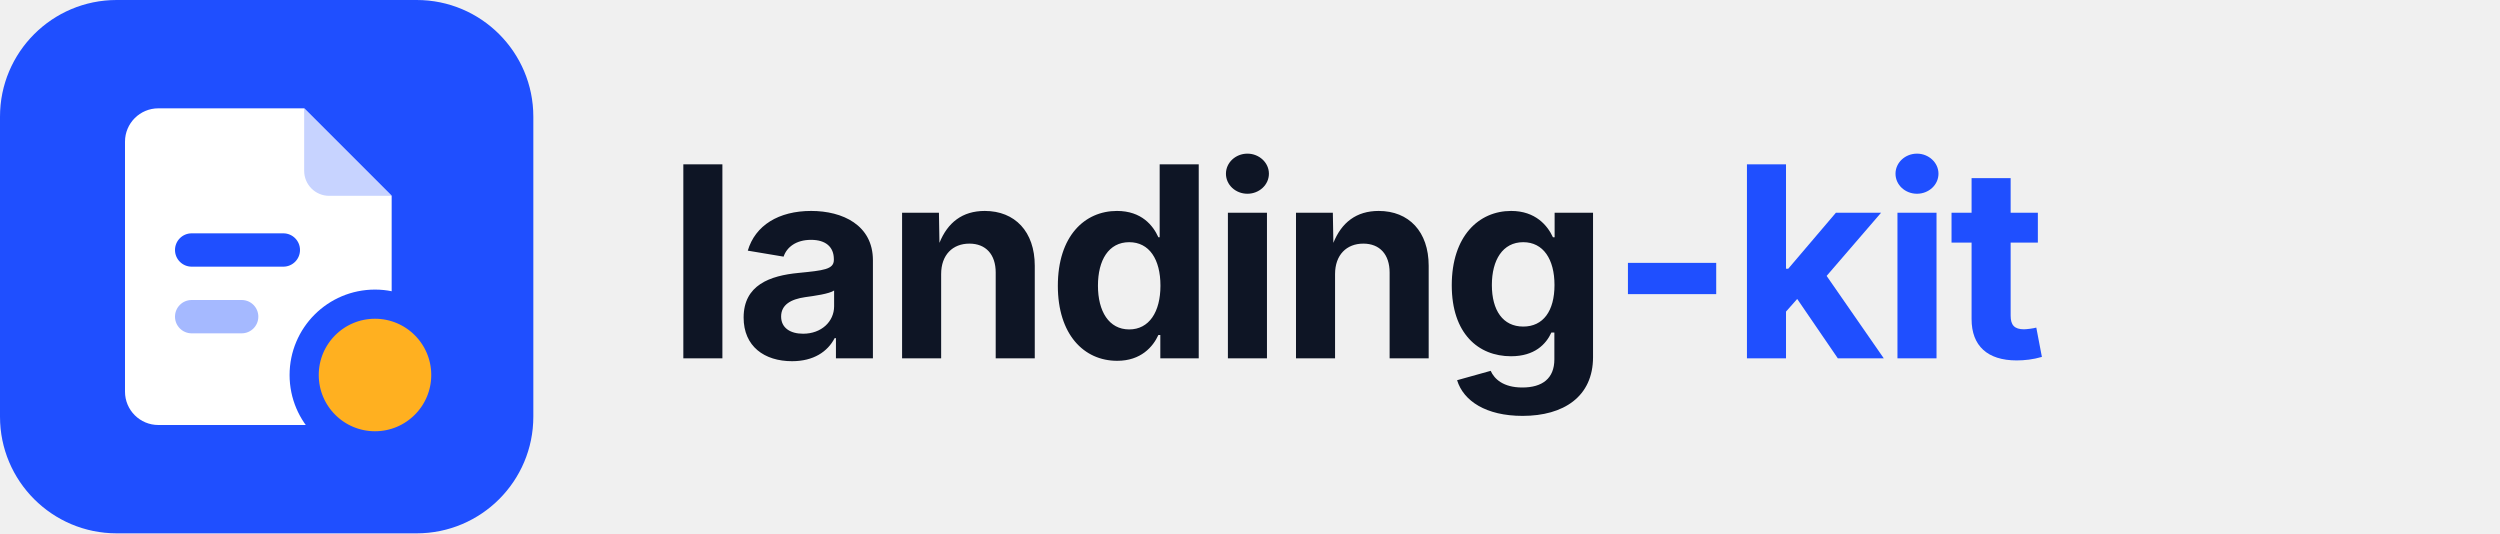
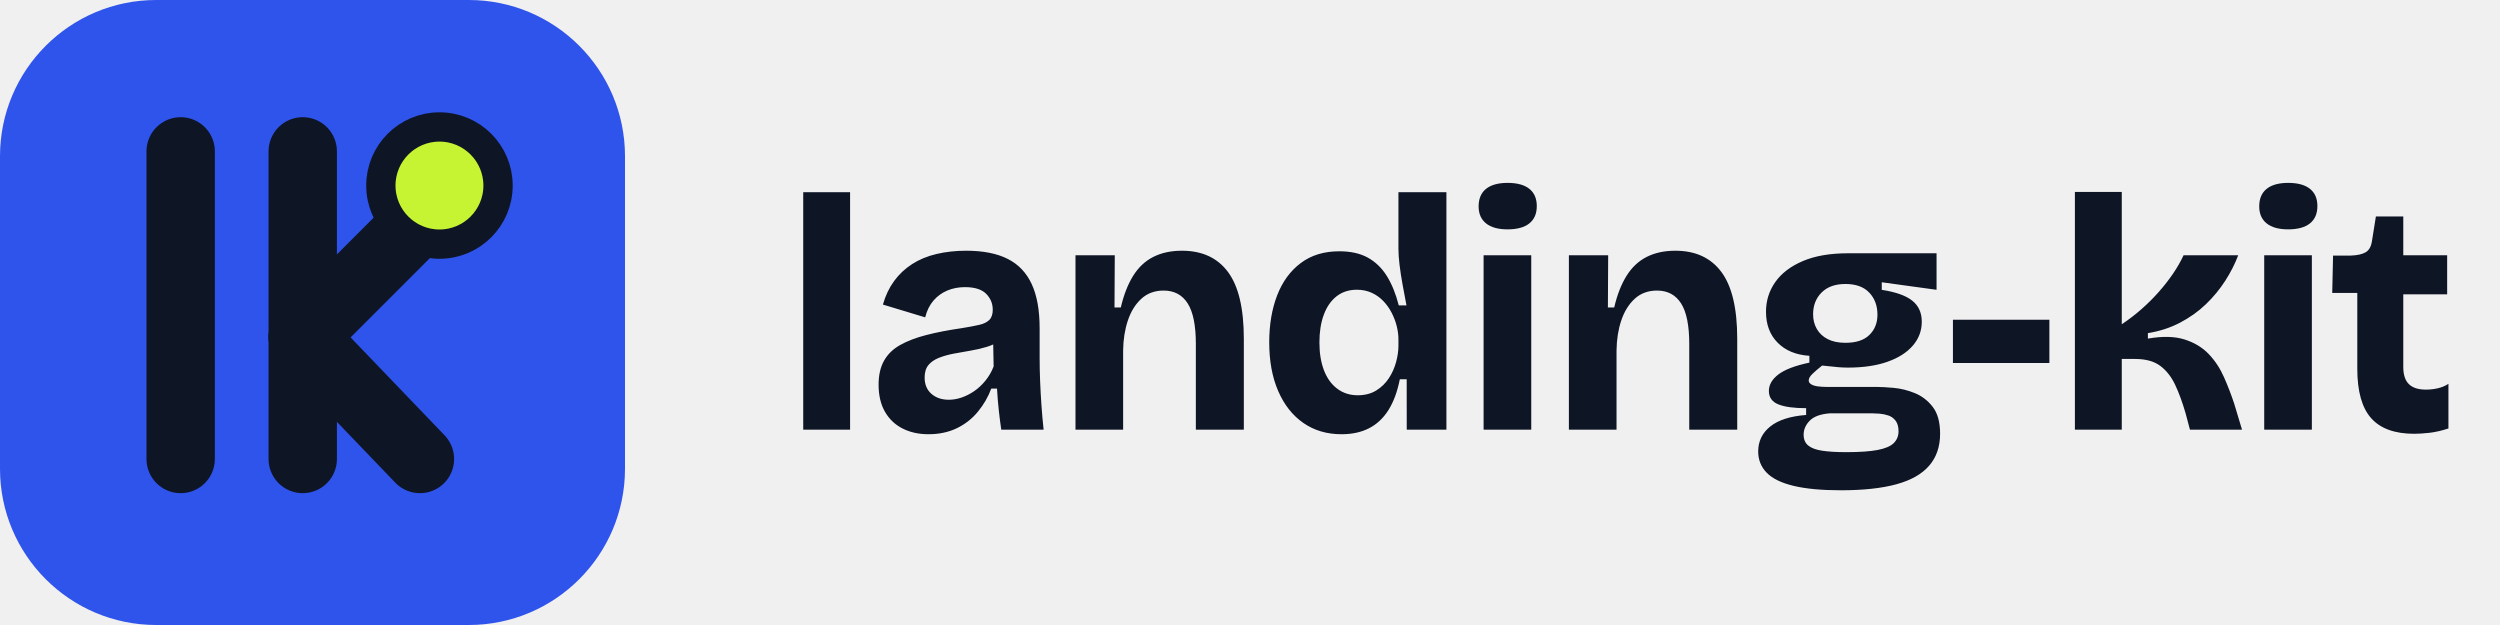
- <svg xmlns="http://www.w3.org/2000/svg" viewBox="0 0 300 64" role="img" aria-label="landing-kit">
-   <rect width="64" height="64" rx="14" fill="#1F4FFF" />
-   <path d="M19 13h17.5L47 23.5V47a4 4 0 0 1-4 4H19a4 4 0 0 1-4-4V17a4 4 0 0 1 4-4z" fill="#FFFFFF" />
-   <path d="M36.5 13v7.5a3 3 0 0 0 3 3H47z" fill="#C7D3FF" />
-   <rect x="21" y="28" width="15" height="4" rx="2" fill="#1F4FFF" />
-   <rect x="21" y="36" width="10" height="4" rx="2" fill="#1F4FFF" opacity="0.4" />
-   <circle cx="45" cy="45" r="8.5" fill="#FFB020" stroke="#1F4FFF" stroke-width="3.5" />
-   <text x="80" y="43" font-family="Inter, 'Segoe UI', system-ui, -apple-system, sans-serif" font-size="32" font-weight="700" letter-spacing="-0.5" fill="#0E1525">landing<tspan fill="#1F4FFF">-kit</tspan>
-   </text>
+ <svg xmlns="http://www.w3.org/2000/svg" viewBox="0 0 256 64" role="img" aria-label="landing-kit">
+   <rect width="64" height="64" rx="16" fill="#2F54EB" />
+   <g transform="translate(-1.5 0)">
+     <g fill="none" stroke="#0E1525" stroke-width="7" stroke-linecap="round" stroke-linejoin="round">
+       <path d="M20 15.5V47" />
+       <path d="M32.5 15.5V47" />
+       <path d="M32.5 34.5L44.5 47" />
+       <path d="M32.5 34.5L43.5 23.5" />
+     </g>
+     <circle cx="46.5" cy="19" r="6" fill="#C6F432" stroke="#0E1525" stroke-width="3" />
+   </g>
+   <path transform="translate(80 44)" fill="#0E1525" d="M2.25 0.0V-24.316H7.049V0.0Z M15.068 0.465Q13.583 0.465 12.427 -0.119Q11.271 -0.703 10.619 -1.836Q9.968 -2.969 9.968 -4.613Q9.968 -6.075 10.526 -7.066Q11.084 -8.058 12.18 -8.673Q13.277 -9.288 14.861 -9.696Q16.445 -10.104 18.524 -10.404Q19.573 -10.574 20.267 -10.733Q20.961 -10.891 21.31 -11.243Q21.658 -11.594 21.658 -12.28Q21.658 -13.232 20.981 -13.915Q20.304 -14.597 18.808 -14.597Q17.844 -14.597 17.02 -14.257Q16.195 -13.917 15.597 -13.232Q15 -12.546 14.739 -11.503L10.41 -12.812Q10.801 -14.189 11.557 -15.223Q12.314 -16.258 13.399 -16.957Q14.484 -17.657 15.901 -17.992Q17.317 -18.326 18.932 -18.326Q21.533 -18.326 23.188 -17.49Q24.843 -16.654 25.65 -14.903Q26.458 -13.152 26.458 -10.404V-7.367Q26.458 -6.182 26.509 -4.941Q26.56 -3.7 26.647 -2.456Q26.735 -1.213 26.866 0.0H22.531Q22.4 -0.856 22.279 -1.958Q22.157 -3.06 22.094 -4.205H21.505Q21.023 -2.918 20.134 -1.839Q19.244 -0.759 17.972 -0.147Q16.7 0.465 15.068 0.465ZM17.159 -3.066Q17.799 -3.066 18.465 -3.292Q19.131 -3.519 19.757 -3.947Q20.383 -4.375 20.91 -5.023Q21.437 -5.672 21.749 -6.477L21.692 -9.344L22.491 -9.174Q21.868 -8.732 21.055 -8.483Q20.241 -8.234 19.372 -8.092Q18.502 -7.95 17.654 -7.786Q16.807 -7.622 16.136 -7.355Q15.464 -7.089 15.073 -6.621Q14.682 -6.154 14.682 -5.338Q14.682 -4.284 15.374 -3.675Q16.065 -3.066 17.159 -3.066Z M30.13 0.0V-10.84V-17.861H34.153L34.125 -12.518H34.771Q35.224 -14.456 36.037 -15.759Q36.85 -17.062 38.1 -17.694Q39.349 -18.326 41.032 -18.326Q44.132 -18.326 45.75 -16.144Q47.368 -13.963 47.368 -9.31V0.0H42.455V-8.783Q42.455 -11.617 41.619 -12.931Q40.783 -14.246 39.157 -14.246Q37.785 -14.246 36.87 -13.405Q35.955 -12.563 35.493 -11.18Q35.031 -9.798 35.009 -8.115V0.0Z M57.375 0.465Q55.125 0.465 53.468 -0.686Q51.81 -1.836 50.89 -3.95Q49.969 -6.063 49.969 -8.953Q49.969 -11.656 50.782 -13.759Q51.595 -15.861 53.199 -17.065Q54.802 -18.269 57.148 -18.269Q58.894 -18.269 60.072 -17.615Q61.251 -16.96 62.016 -15.731Q62.781 -14.501 63.234 -12.727H64.022Q63.807 -13.849 63.617 -14.895Q63.427 -15.94 63.314 -16.875Q63.2 -17.81 63.2 -18.524V-24.316H68.113V-8.749V0.0H64.05L64.045 -5.162H63.342Q62.962 -3.253 62.175 -2.006Q61.387 -0.759 60.191 -0.147Q58.996 0.465 57.375 0.465ZM59.03 -3.525Q60.135 -3.525 60.928 -4.015Q61.721 -4.505 62.223 -5.276Q62.724 -6.046 62.962 -6.933Q63.2 -7.82 63.2 -8.602V-9.242Q63.2 -9.9 63.028 -10.594Q62.855 -11.288 62.512 -11.96Q62.169 -12.631 61.656 -13.169Q61.143 -13.708 60.46 -14.019Q59.778 -14.331 58.945 -14.331Q57.721 -14.331 56.862 -13.657Q56.004 -12.982 55.556 -11.77Q55.108 -10.557 55.108 -8.931Q55.108 -7.299 55.573 -6.083Q56.038 -4.868 56.933 -4.196Q57.828 -3.525 59.03 -3.525Z M71.921 0.0V-17.861H76.8V0.0ZM74.372 -20.513Q72.938 -20.513 72.175 -21.122Q71.411 -21.732 71.411 -22.865Q71.411 -24.053 72.174 -24.663Q72.936 -25.273 74.374 -25.273Q75.843 -25.273 76.605 -24.664Q77.367 -24.055 77.367 -22.899Q77.367 -21.732 76.602 -21.122Q75.837 -20.513 74.372 -20.513Z M80.654 0.0V-10.84V-17.861H84.677L84.649 -12.518H85.295Q85.748 -14.456 86.561 -15.759Q87.374 -17.062 88.624 -17.694Q89.873 -18.326 91.556 -18.326Q94.656 -18.326 96.274 -16.144Q97.892 -13.963 97.892 -9.31V0.0H92.979V-8.783Q92.979 -11.617 92.143 -12.931Q91.307 -14.246 89.681 -14.246Q88.309 -14.246 87.394 -13.405Q86.479 -12.563 86.017 -11.18Q85.555 -9.798 85.533 -8.115V0.0Z M108.5 6.205Q105.559 6.205 103.672 5.754Q101.785 5.304 100.912 4.409Q100.039 3.513 100.039 2.227Q100.039 0.663 101.275 -0.329Q102.51 -1.32 104.947 -1.507V-2.204Q103.088 -2.199 102.111 -2.59Q101.133 -2.981 101.133 -3.967Q101.133 -4.907 102.102 -5.653Q103.071 -6.398 105.281 -6.868V-7.565Q103.224 -7.701 102.031 -8.908Q100.838 -10.115 100.838 -12.076Q100.838 -13.764 101.788 -15.116Q102.737 -16.467 104.607 -17.266Q106.477 -18.065 109.242 -18.065H118.303V-14.325L112.693 -15.096V-14.32Q114.841 -13.991 115.815 -13.212Q116.79 -12.433 116.79 -11.056Q116.79 -9.673 115.875 -8.611Q114.96 -7.548 113.271 -6.953Q111.582 -6.358 109.219 -6.358Q108.794 -6.358 108.298 -6.395Q107.803 -6.432 106.584 -6.568Q105.95 -6.063 105.581 -5.703Q105.213 -5.344 105.213 -5.043Q105.213 -4.8 105.471 -4.644Q105.729 -4.488 106.156 -4.434Q106.584 -4.38 107.026 -4.38H112.132Q112.812 -4.38 113.9 -4.284Q114.988 -4.188 116.076 -3.746Q117.164 -3.304 117.915 -2.332Q118.666 -1.36 118.666 0.419Q118.666 2.386 117.552 3.681Q116.439 4.975 114.186 5.59Q111.934 6.205 108.5 6.205ZM109.061 2.301Q111.101 2.301 112.271 2.077Q113.441 1.853 113.926 1.366Q114.41 0.878 114.41 0.164Q114.41 -0.516 114.118 -0.907Q113.826 -1.298 113.376 -1.451Q112.925 -1.604 112.461 -1.641Q111.996 -1.677 111.673 -1.677H107.395Q105.955 -1.57 105.323 -0.929Q104.692 -0.289 104.692 0.51Q104.692 1.235 105.165 1.624Q105.638 2.012 106.607 2.156Q107.576 2.301 109.061 2.301ZM108.976 -8.897Q110.608 -8.897 111.429 -9.704Q112.251 -10.512 112.251 -11.781Q112.251 -13.152 111.412 -14.036Q110.574 -14.92 108.976 -14.92Q107.406 -14.92 106.533 -14.048Q105.661 -13.175 105.661 -11.815Q105.661 -10.971 106.046 -10.308Q106.431 -9.645 107.162 -9.271Q107.893 -8.897 108.976 -8.897Z M119.98 -6.828V-11.26H129.857V-6.828Z M132.47 0.0V-24.344H137.269V-10.795Q138.34 -11.509 139.298 -12.353Q140.256 -13.198 141.066 -14.116Q141.876 -15.034 142.52 -15.98Q143.163 -16.926 143.599 -17.861H149.192Q148.699 -16.547 147.863 -15.246Q147.027 -13.946 145.88 -12.843Q144.732 -11.741 143.231 -10.956Q141.729 -10.172 139.944 -9.888V-9.327Q142.194 -9.718 143.704 -9.237Q145.214 -8.755 146.18 -7.738Q147.146 -6.721 147.741 -5.369Q148.336 -4.018 148.784 -2.658L149.583 0.0H144.251L143.809 -1.666Q143.321 -3.355 142.735 -4.596Q142.148 -5.837 141.205 -6.539Q140.261 -7.242 138.635 -7.242H137.269V0.0Z M151.855 0.0V-17.861H156.734V0.0ZM154.306 -20.513Q152.872 -20.513 152.109 -21.122Q151.345 -21.732 151.345 -22.865Q151.345 -24.053 152.108 -24.663Q152.87 -25.273 154.308 -25.273Q155.777 -25.273 156.539 -24.664Q157.301 -24.055 157.301 -22.899Q157.301 -21.732 156.536 -21.122Q155.771 -20.513 154.306 -20.513Z M167.206 0.419Q164.231 0.419 162.809 -1.176Q161.387 -2.771 161.387 -6.233V-14.002H158.82L158.905 -17.827H160.695Q161.715 -17.861 162.237 -18.164Q162.758 -18.468 162.883 -19.284L163.291 -21.834H166.096V-17.861H170.589V-13.861H166.096V-6.426Q166.096 -5.219 166.674 -4.661Q167.252 -4.103 168.408 -4.103Q169.054 -4.103 169.66 -4.247Q170.266 -4.392 170.72 -4.698V-0.125Q169.66 0.221 168.773 0.32Q167.886 0.419 167.206 0.419Z" />
</svg>
